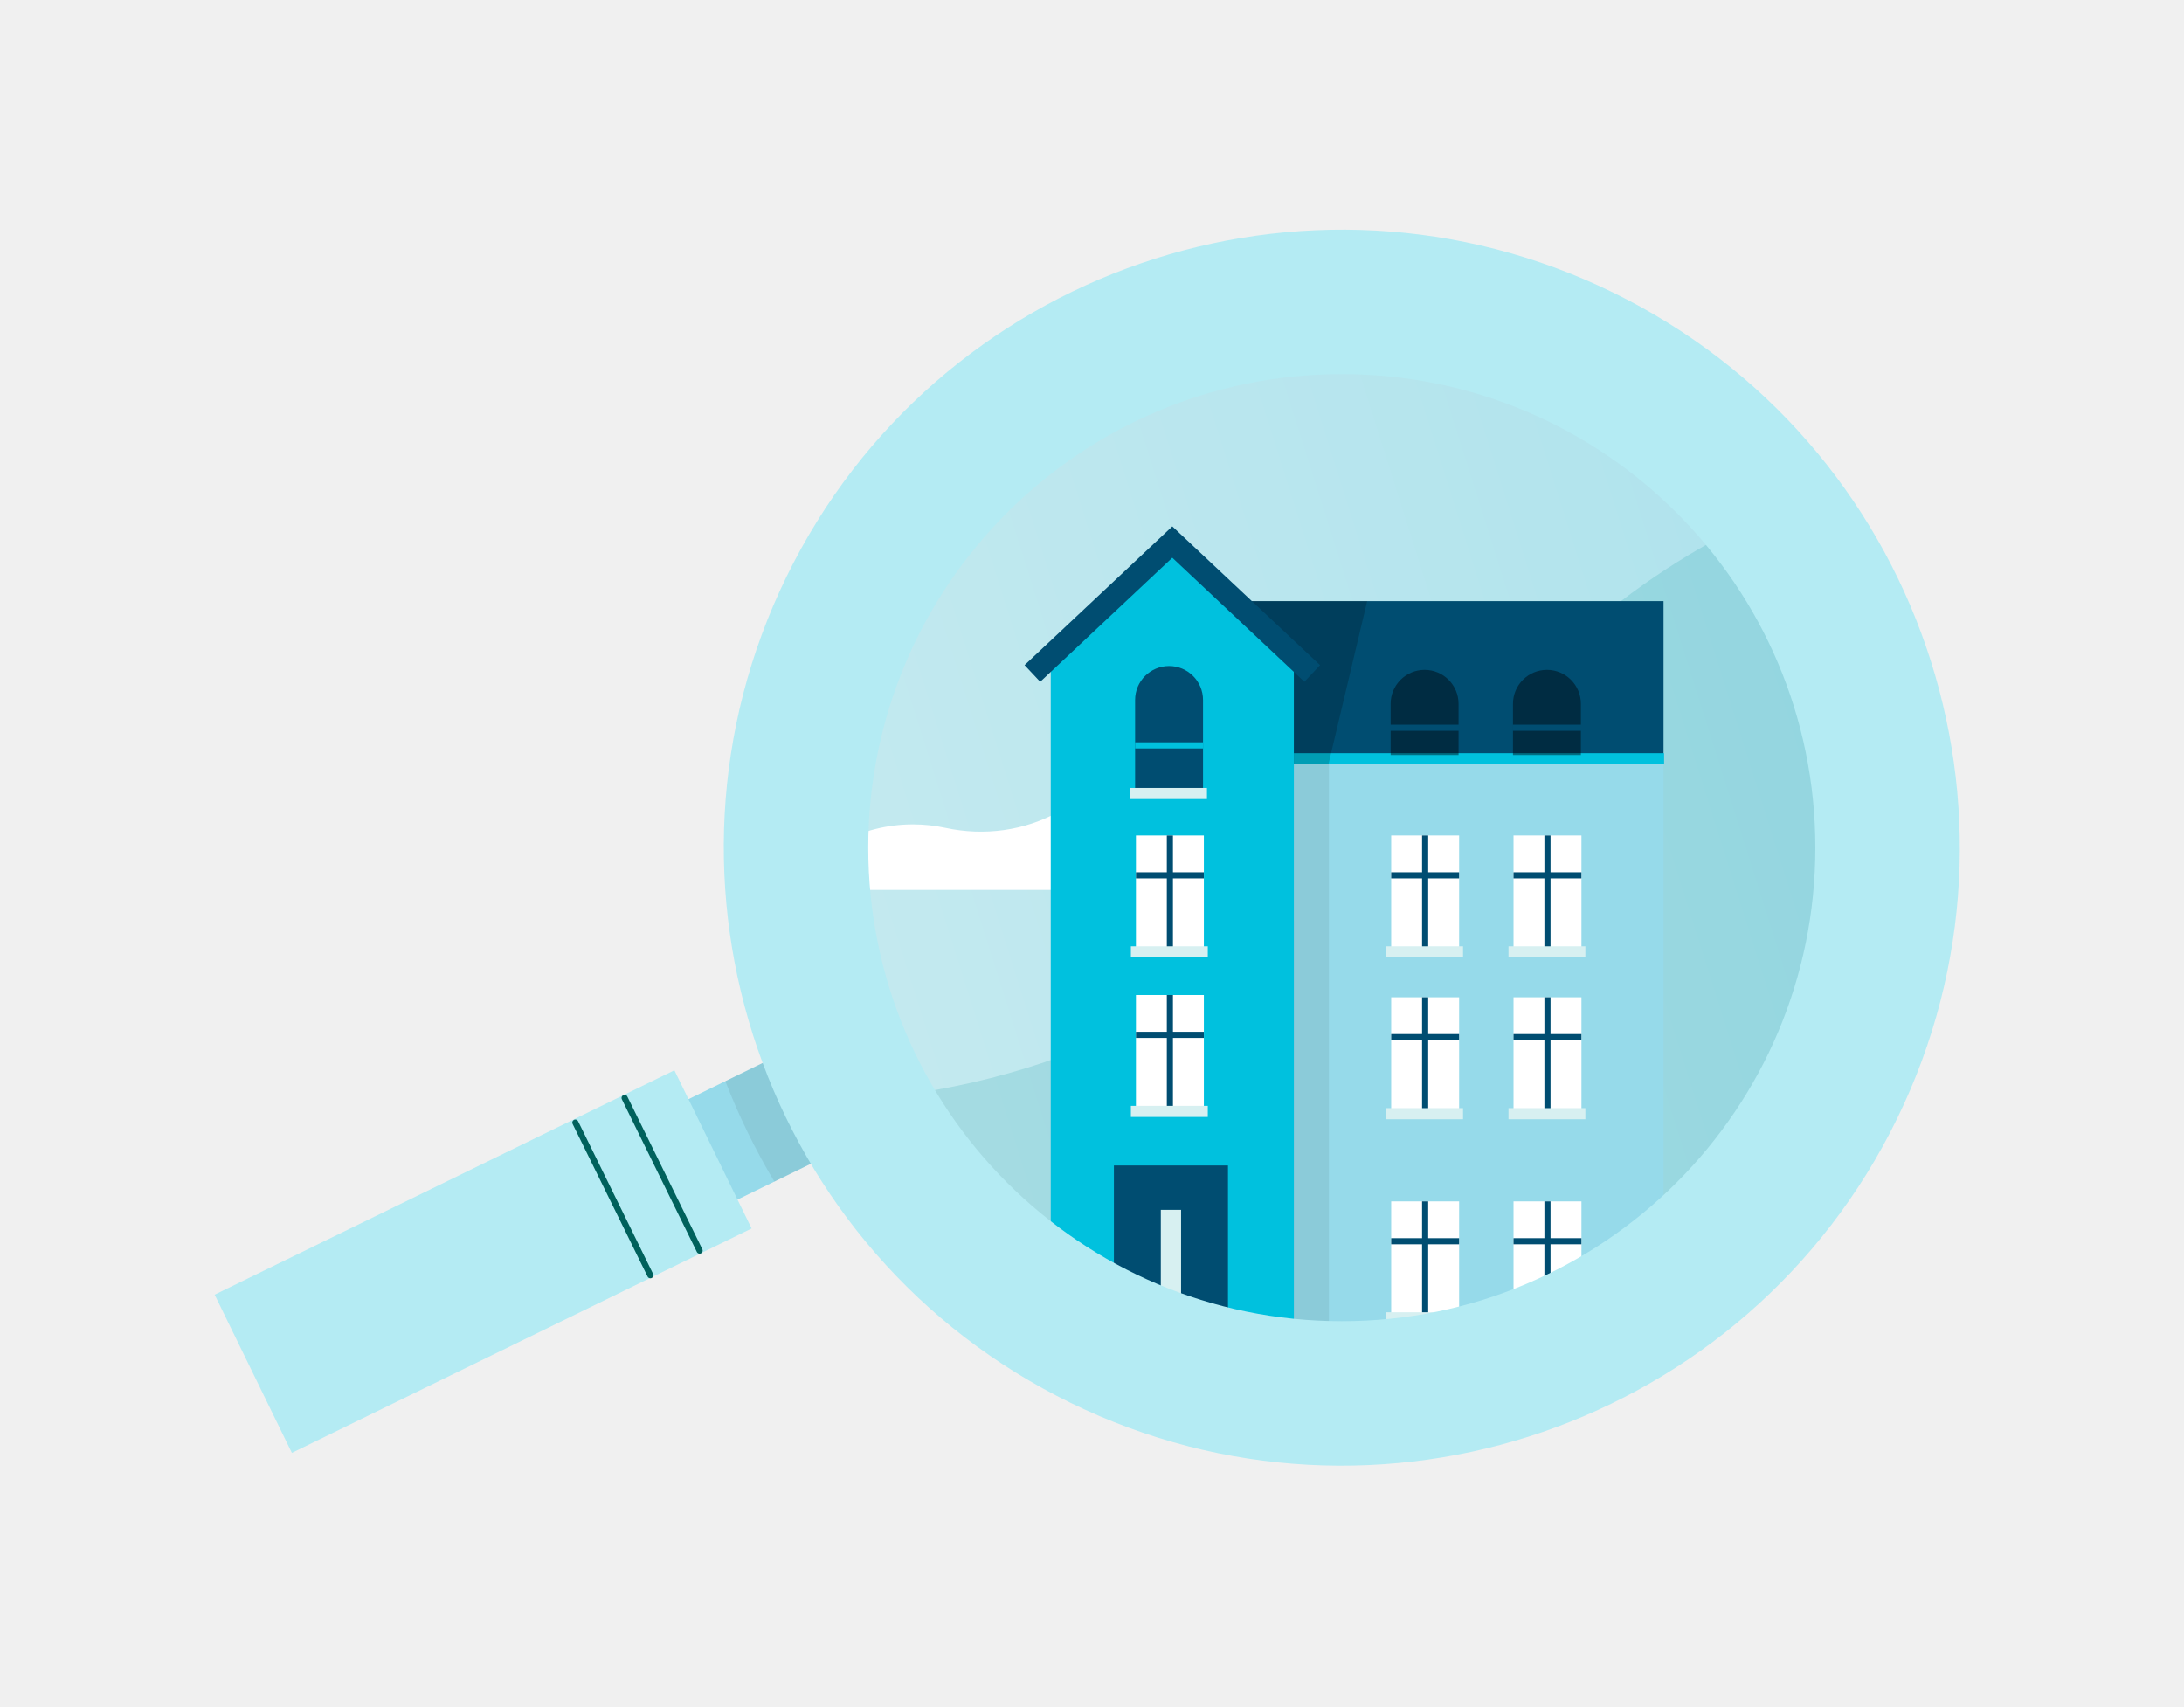
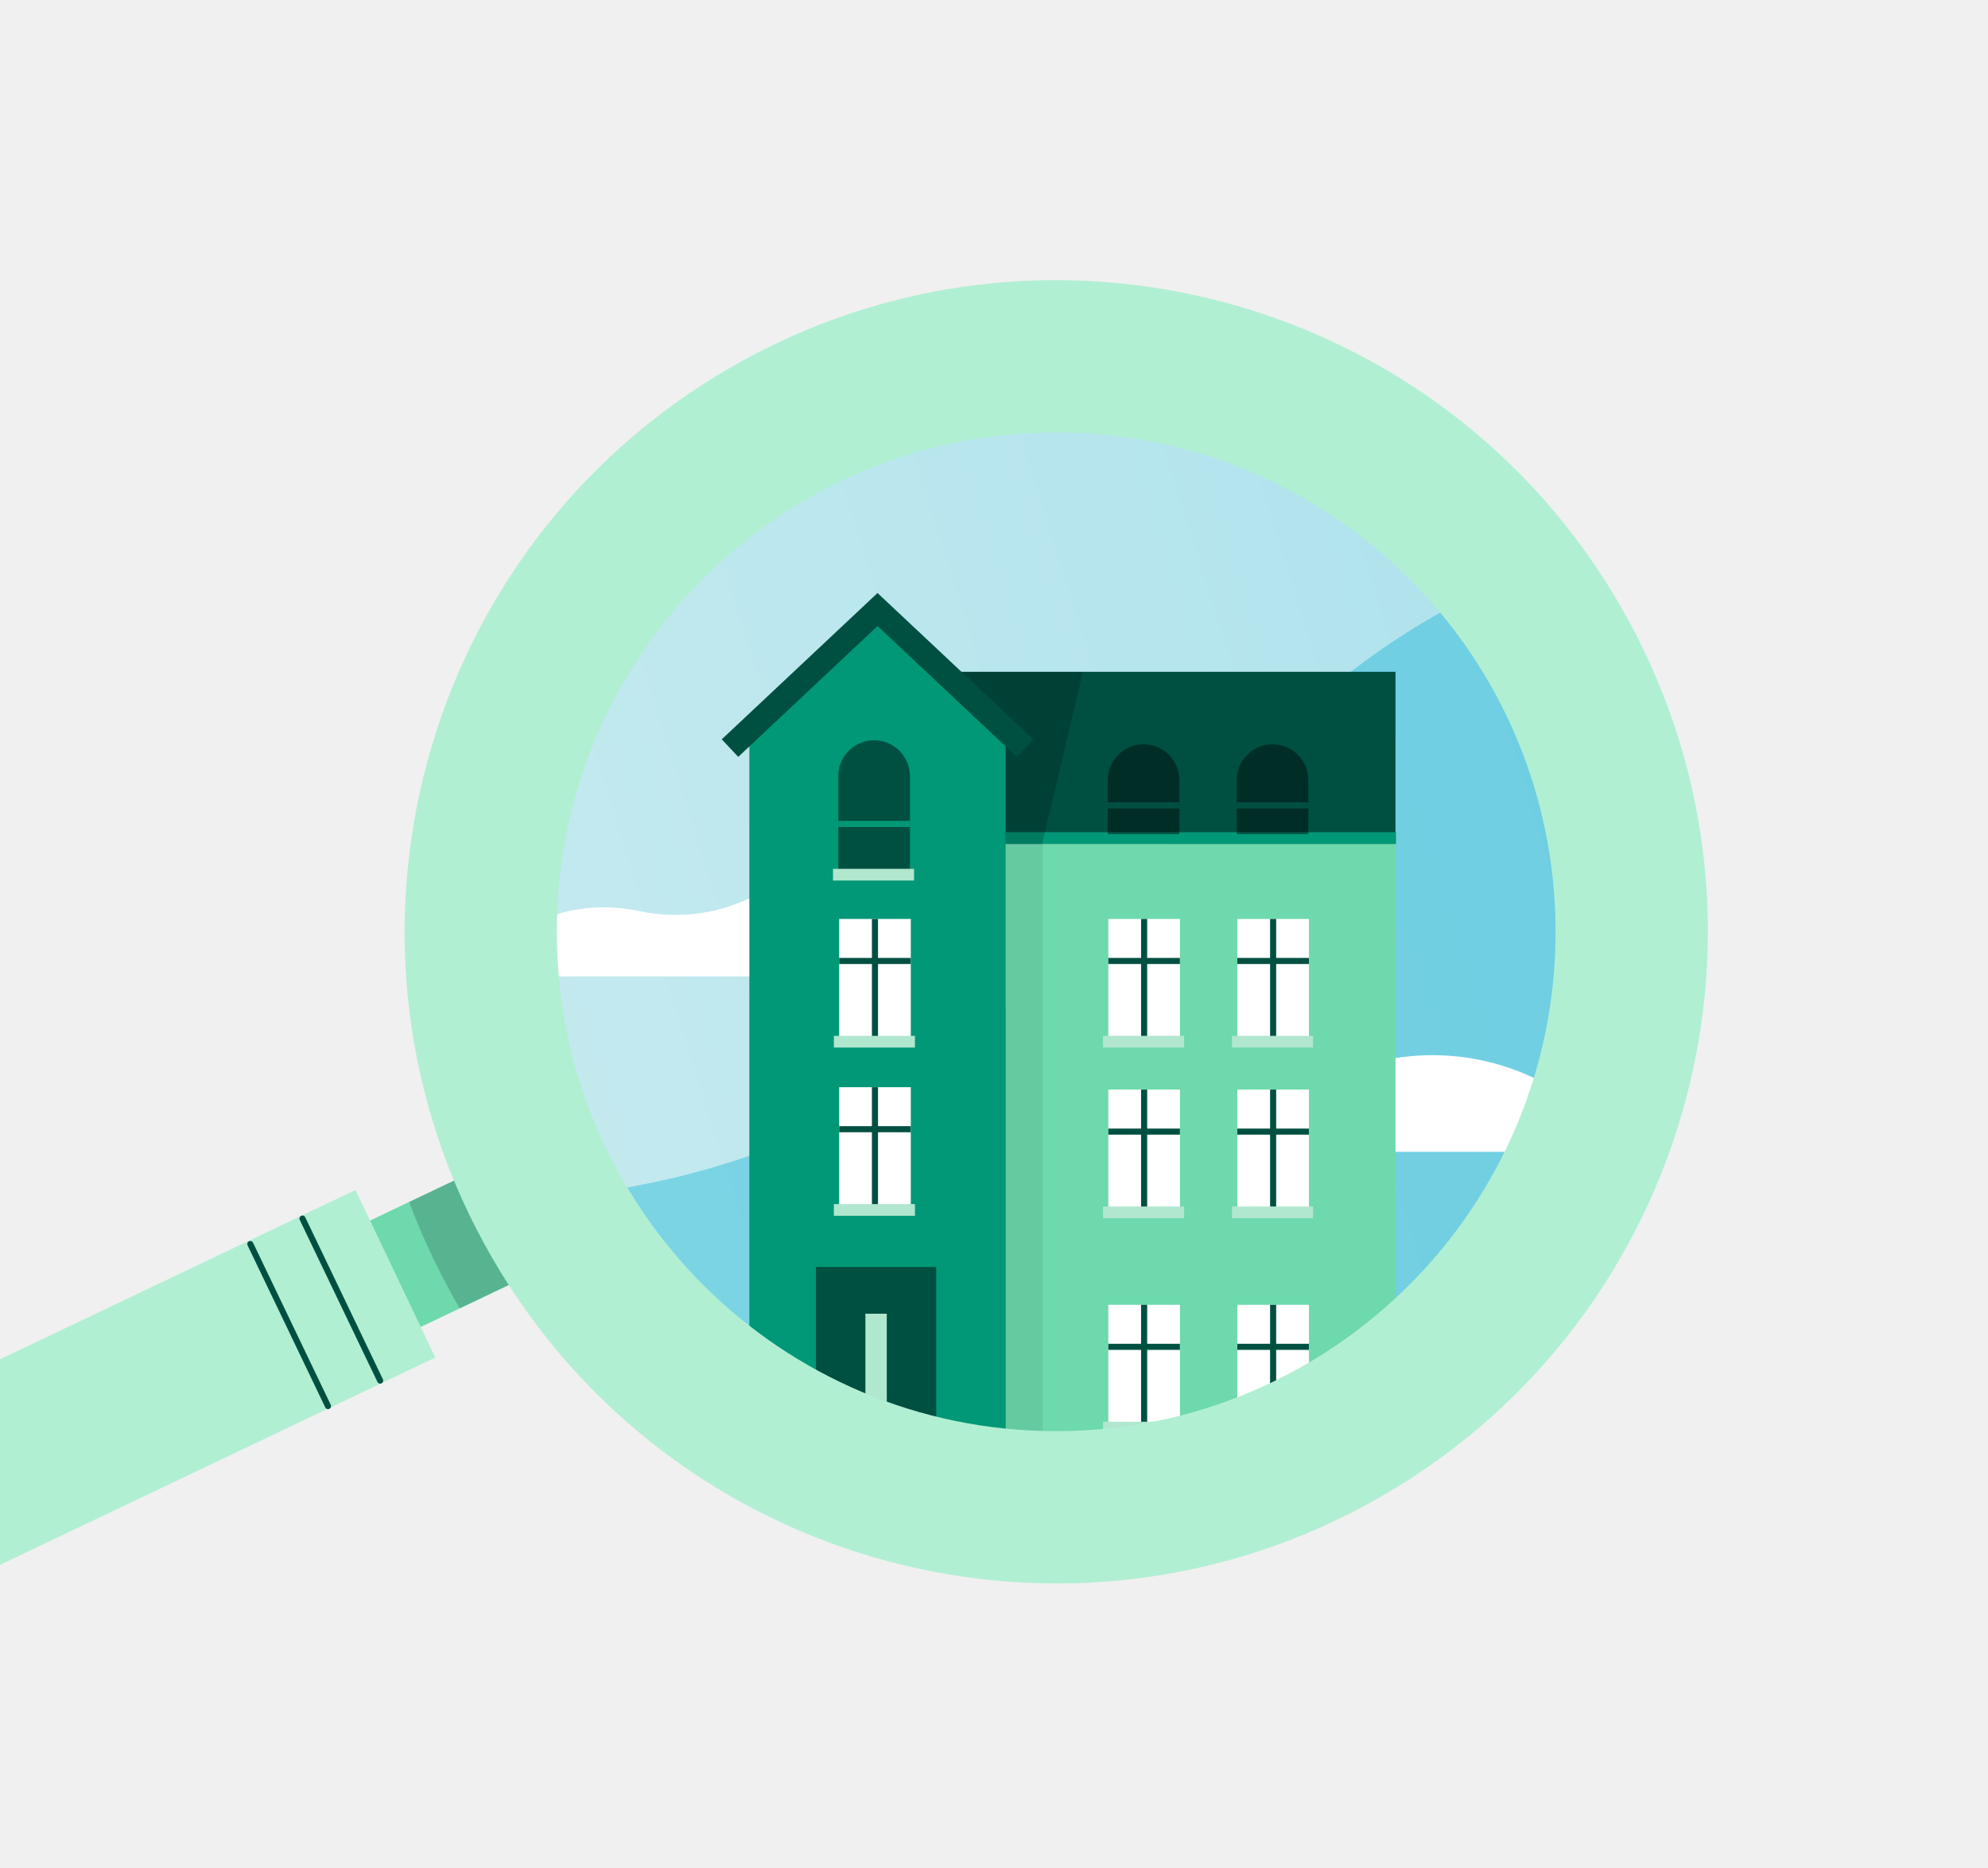
- <svg xmlns="http://www.w3.org/2000/svg" width="407" height="318" viewBox="0 0 407 318" fill="none">
-   <rect width="20.826" height="36.834" transform="matrix(-0.438626 -0.89867 -0.89867 0.438626 160.303 212.39)" fill="#96DAEA" />
-   <rect width="32.807" height="95.335" transform="matrix(-0.438626 -0.89867 -0.89867 0.438626 140.065 228.935)" fill="#B4EBF3" />
+ <svg xmlns="http://www.w3.org/2000/svg" width="364" height="342" viewBox="0 0 364 342" fill="none">
+   <rect width="21.577" height="38.162" transform="matrix(-0.429964 -0.902846 -0.902846 0.429964 100.839 231.617)" fill="#6ED9AC" />
+   <rect width="33.989" height="116.754" transform="matrix(-0.429964 -0.902846 -0.902846 0.429964 79.707 248.557)" fill="#B1EFD3" />
  <g style="mix-blend-mode:multiply">
-     <path fill-rule="evenodd" clip-rule="evenodd" d="M135.17 201.485C136.413 204.698 137.802 207.885 139.341 211.037C140.88 214.19 142.537 217.245 144.305 220.201L160.309 212.39L151.174 193.674L135.17 201.485Z" fill="#EDEDED" />
+     <path fill-rule="evenodd" clip-rule="evenodd" d="M74.904 220.07C76.159 223.411 77.567 226.726 79.129 230.008C80.692 233.289 82.379 236.471 84.181 239.551L100.839 231.618L91.562 212.137L74.904 220.07Z" fill="#CDD4D5" />
  </g>
-   <path d="M300.557 54.491C357.706 82.384 381.423 151.325 353.529 208.474C325.635 265.624 256.694 289.34 199.545 261.446C142.396 233.553 118.68 164.612 146.573 107.463C174.467 50.313 243.408 26.597 300.557 54.491Z" fill="#B4EBF3" />
-   <mask id="mask0_0_1" style="mask-type:alpha" maskUnits="userSpaceOnUse" x="161" y="69" width="178" height="178">
-     <circle cx="250.05" cy="157.967" r="88.247" fill="#D9D9D9" />
+   <line x1="0.557" y1="-0.557" x2="33.46" y2="-0.557" transform="matrix(-0.432289 -0.901735 -0.901735 0.432289 69.3467 253.518)" stroke="#005042" stroke-width="1.114" stroke-linecap="round" />
+   <line x1="0.557" y1="-0.557" x2="33.46" y2="-0.557" transform="matrix(-0.432289 -0.901735 -0.901735 0.432289 59.7949 258.186)" stroke="#005042" stroke-width="1.114" stroke-linecap="round" />
+   <circle cx="193.396" cy="170.605" r="119.295" transform="rotate(-30 193.396 170.605)" fill="#B1EFD3" />
+   <mask id="mask0_1904_20118" style="mask-type:alpha" maskUnits="userSpaceOnUse" x="101" y="79" width="184" height="184">
+     <circle cx="193.396" cy="170.605" r="91.427" fill="#D9D9D9" />
  </mask>
-   <g mask="url(#mask0_0_1)">
-     <rect width="461.337" height="199.913" transform="matrix(-1 0 0 1 354.827 61.7855)" fill="url(#paint0_linear_0_1)" />
+   <g mask="url(#mask0_1904_20118)">
+     <rect width="477.963" height="207.117" transform="matrix(-1 0 0 1 301.951 70.958)" fill="url(#paint0_linear_1904_20118)" />
    <g style="mix-blend-mode:multiply">
-       <path fill-rule="evenodd" clip-rule="evenodd" d="M354.829 87.252C329.45 93.032 306.03 106.004 287.538 124.919L250.259 163.047C223.867 190.041 187.709 205.258 149.957 205.258C109.168 205.258 70.399 223.012 43.752 253.894L37.018 261.698H354.829V87.252Z" fill="#D7F0F1" />
+       <path fill-rule="evenodd" clip-rule="evenodd" d="M301.951 97.342C275.658 103.331 251.394 116.77 232.235 136.366L193.614 175.869C166.27 203.835 128.809 219.6 89.697 219.6C47.438 219.6 7.271 237.994 -20.336 269.99L-27.312 278.075H301.951V97.342Z" fill="#A1E8F3" />
    </g>
-     <path fill-rule="evenodd" clip-rule="evenodd" d="M233.577 165.841H146.699C151.874 158.466 160.439 153.628 170.135 153.628C172.196 153.628 174.207 153.846 176.145 154.266C183.403 155.833 190.922 154.832 197.41 151.22C205.43 146.753 214.662 144.207 224.497 144.207C227.589 144.207 230.615 144.461 233.569 144.947V165.834L233.577 165.841Z" fill="white" />
-     <path d="M342.73 219.179C342.902 218.231 342.924 217.232 342.797 216.203C342.23 211.862 338.7 208.409 334.348 207.932C328.542 207.29 323.631 211.818 323.631 217.493C323.631 218.127 323.69 218.746 323.81 219.343C324.362 222.169 323.541 225.078 321.668 227.263C319.234 230.105 317.824 233.856 318.025 237.943C318.406 245.58 324.526 251.838 332.154 252.367C341.073 252.994 348.499 245.946 348.499 237.168C348.499 233.401 347.133 229.956 344.865 227.301C342.946 225.056 342.207 222.087 342.722 219.179H342.73Z" fill="#00C1DE" />
-     <path d="M333.252 228.106V261.697" stroke="#06262D" stroke-width="1.141" stroke-linejoin="round" />
-     <path d="M327.282 232.58L333.253 238.539" stroke="#06262D" stroke-width="1.141" stroke-linejoin="round" />
-     <path d="M333.356 243.626L340.103 236.884" stroke="#06262D" stroke-width="1.141" stroke-linejoin="round" />
+     <path fill-rule="evenodd" clip-rule="evenodd" d="M176.332 178.764H86.324C91.685 171.122 100.558 166.11 110.604 166.11C112.74 166.11 114.823 166.336 116.831 166.771C124.35 168.394 132.14 167.357 138.863 163.616C147.172 158.987 156.736 156.35 166.925 156.35C170.128 156.35 173.264 156.613 176.325 157.116V178.756L176.332 178.764Z" fill="white" />
+     <path fill-rule="evenodd" clip-rule="evenodd" d="M324.211 210.886C320.091 204.851 313.279 200.896 305.556 200.896C303.913 200.896 302.312 201.076 300.769 201.419C294.991 202.698 289.008 201.882 283.843 198.928C277.462 195.276 270.113 193.193 262.288 193.193C248.007 193.193 235.311 200.126 227.193 210.886H324.211Z" fill="white" />
+     <path d="M289.417 234.023C289.595 233.041 289.618 232.006 289.487 230.94C288.899 226.443 285.242 222.865 280.734 222.37C274.718 221.706 269.63 226.396 269.63 232.276C269.63 232.933 269.692 233.574 269.815 234.193C270.387 237.121 269.537 240.135 267.596 242.399C265.075 245.342 263.614 249.229 263.822 253.463C264.217 261.376 270.558 267.859 278.46 268.407C287.701 269.056 295.395 261.754 295.395 252.66C295.395 248.758 293.98 245.188 291.629 242.437C289.642 240.111 288.876 237.036 289.41 234.023H289.417Z" fill="#009877" />
+     <path d="M279.598 243.271V278.073" stroke="#06262D" stroke-width="1.114" stroke-linejoin="round" />
+     <path d="M273.411 247.908L279.597 254.082" stroke="#06262D" stroke-width="1.114" stroke-linejoin="round" />
+     <path d="M279.705 259.351L286.695 252.366" stroke="#06262D" stroke-width="1.114" stroke-linejoin="round" />
    <g style="mix-blend-mode:multiply" opacity="0.4">
-       <path d="M247.643 142.427H241.12V261.682H247.643V142.427Z" fill="#676C6E" />
+       <path d="M190.901 154.506H184.143V278.059H190.901V154.506Z" fill="#6A7D81" />
    </g>
-     <path d="M310.009 142.427H241.12V261.682H310.009V142.427Z" fill="#96DAEA" />
-     <path d="M271.915 155.695H259.256V176.64H271.915V155.695Z" fill="white" />
-     <path d="M259.255 163.121H271.906" stroke="#004D71" stroke-width="1.141" stroke-miterlimit="10" />
-     <path d="M265.58 155.695L265.58 176.64" stroke="#004D71" stroke-width="1.141" stroke-miterlimit="10" />
-     <path d="M272.645 176.355H258.315V178.423H272.645V176.355Z" fill="#D7F0F1" />
-     <path d="M271.915 185.852H259.256V206.797H271.915V185.852Z" fill="white" />
-     <path d="M259.255 193.277H271.906" stroke="#004D71" stroke-width="1.141" stroke-miterlimit="10" />
-     <path d="M265.58 185.852L265.58 206.797" stroke="#004D71" stroke-width="1.141" stroke-miterlimit="10" />
-     <path d="M272.645 206.512H258.315V208.58H272.645V206.512Z" fill="#D7F0F1" />
-     <path d="M294.711 155.695H282.053V176.64H294.711V155.695Z" fill="white" />
-     <path d="M294.711 185.852H282.053V206.797H294.711V185.852Z" fill="white" />
-     <path d="M282.053 163.121H294.704" stroke="#004D71" stroke-width="1.141" stroke-miterlimit="10" />
-     <path d="M282.053 193.277H294.704" stroke="#004D71" stroke-width="1.141" stroke-miterlimit="10" />
-     <path d="M288.379 155.695L288.379 176.64" stroke="#004D71" stroke-width="1.141" stroke-miterlimit="10" />
-     <path d="M288.379 185.852L288.379 206.797" stroke="#004D71" stroke-width="1.141" stroke-miterlimit="10" />
-     <path d="M295.444 176.355H281.114V178.423H295.444V176.355Z" fill="#D7F0F1" />
-     <path d="M295.444 206.512H281.114V208.58H295.444V206.512Z" fill="#D7F0F1" />
-     <path d="M310.007 112.021H226.959V142.427H310.007V112.021Z" fill="#004D71" />
-     <path d="M310.1 140.359H241.12V142.427H310.1V140.359Z" fill="#00C1DE" />
+     <path d="M255.514 154.506H184.143V278.059H255.514V154.506Z" fill="#6ED9AC" />
+     <path d="M216.048 168.251H202.934V189.951H216.048V168.251Z" fill="white" />
+     <path d="M202.934 175.944H216.041" stroke="#005042" stroke-width="1.114" stroke-miterlimit="10" />
+     <path d="M209.487 168.251L209.487 189.951" stroke="#005042" stroke-width="1.114" stroke-miterlimit="10" />
+     <path d="M216.806 189.655H201.959V191.798H216.806V189.655Z" fill="#B1E6CF" />
+     <path d="M216.048 199.495H202.934V221.195H216.048V199.495Z" fill="white" />
+     <path d="M202.934 207.188H216.041" stroke="#005042" stroke-width="1.114" stroke-miterlimit="10" />
+     <path d="M209.487 199.495L209.487 221.195" stroke="#005042" stroke-width="1.114" stroke-miterlimit="10" />
+     <path d="M216.806 220.899H201.959V223.043H216.806V220.899Z" fill="#B1E6CF" />
+     <path d="M239.668 168.252H226.554V189.952H239.668V168.252Z" fill="white" />
+     <path d="M239.668 199.495H226.554V221.195H239.668V199.495Z" fill="white" />
+     <path d="M226.554 175.945H239.661" stroke="#005042" stroke-width="1.114" stroke-miterlimit="10" />
+     <path d="M226.554 207.188H239.661" stroke="#005042" stroke-width="1.114" stroke-miterlimit="10" />
+     <path d="M233.107 168.252L233.107 189.952" stroke="#005042" stroke-width="1.114" stroke-miterlimit="10" />
+     <path d="M233.107 199.495L233.107 221.195" stroke="#005042" stroke-width="1.114" stroke-miterlimit="10" />
+     <path d="M240.426 189.656H225.579V191.799H240.426V189.656Z" fill="#B1E6CF" />
+     <path d="M240.426 220.899H225.579V223.043H240.426V220.899Z" fill="#B1E6CF" />
+     <path d="M255.514 123.004H169.474V154.506H255.514V123.004Z" fill="#005042" />
+     <path d="M255.609 152.362H184.143V154.505H255.609V152.362Z" fill="#009877" />
    <g style="mix-blend-mode:multiply" opacity="0.4">
-       <path d="M247.643 142.427H241.12V261.682H247.643V142.427Z" fill="#CFD2D3" />
+       <path d="M190.901 154.506H184.143V278.059H190.901V154.506Z" fill="#CDD4D5" />
    </g>
    <g style="mix-blend-mode:multiply" opacity="0.4">
-       <path d="M247.564 142.427H228.293V112.021H254.78L247.564 142.427Z" fill="#878787" />
+       <path d="M190.823 154.506H170.857V123.004H198.298L190.823 154.506Z" fill="#878787" />
    </g>
-     <path d="M241.117 261.682H195.813V122.475L218.465 101.204L241.117 122.475V261.682Z" fill="#00C1DE" />
-     <path d="M224.346 155.695H211.688V176.64H224.346V155.695Z" fill="white" />
-     <path d="M224.346 185.427H211.688V206.372H224.346V185.427Z" fill="white" />
-     <path d="M211.688 163.121H224.339" stroke="#004D71" stroke-width="1.141" stroke-miterlimit="10" />
-     <path d="M211.688 192.852H224.339" stroke="#004D71" stroke-width="1.141" stroke-miterlimit="10" />
-     <path d="M218.014 155.695L218.014 176.64" stroke="#004D71" stroke-width="1.141" stroke-miterlimit="10" />
-     <path d="M218.014 185.427L218.014 206.372" stroke="#004D71" stroke-width="1.141" stroke-miterlimit="10" />
-     <path d="M225.079 176.355H210.748V178.423H225.079V176.355Z" fill="#D7F0F1" />
-     <path d="M225.079 206.087H210.748V208.155H225.079V206.087Z" fill="#D7F0F1" />
-     <path d="M228.84 217.197H207.582V257.62H228.84V217.197Z" fill="#004D71" />
-     <path d="M220.099 225.463H216.323V242.766H220.099V225.463Z" fill="#D7F0F1" />
-     <path d="M243.08 127.055L218.465 103.934L193.85 127.055L190.932 123.952L218.465 98.095L245.999 123.952L243.08 127.055Z" fill="#004D71" />
-     <path d="M224.19 147.124V130.444C224.19 126.949 221.356 124.115 217.861 124.115C214.365 124.115 211.532 126.949 211.532 130.444V147.124H224.19Z" fill="#004D71" />
-     <path d="M211.532 138.905H224.183" stroke="#00C1DE" stroke-width="1.141" stroke-miterlimit="10" />
-     <path d="M224.923 146.839H210.592V148.907H224.923V146.839Z" fill="#D7F0F1" />
+     <path d="M184.143 278.058H137.206V133.834L160.675 111.797L184.143 133.834V278.058Z" fill="#009877" />
+     <path d="M166.768 168.251H153.653V189.951H166.768V168.251Z" fill="white" />
+     <path d="M166.768 199.055H153.653V220.755H166.768V199.055Z" fill="white" />
+     <path d="M153.653 175.945H166.76" stroke="#005042" stroke-width="1.114" stroke-miterlimit="10" />
+     <path d="M153.653 206.748H166.76" stroke="#005042" stroke-width="1.114" stroke-miterlimit="10" />
+     <path d="M160.205 168.252L160.205 189.952" stroke="#005042" stroke-width="1.114" stroke-miterlimit="10" />
+     <path d="M160.205 199.055L160.205 220.755" stroke="#005042" stroke-width="1.114" stroke-miterlimit="10" />
+     <path d="M167.526 189.656H152.679V191.799H167.526V189.656Z" fill="#B1E6CF" />
+     <path d="M167.526 220.459H152.679V222.602H167.526V220.459Z" fill="#B1E6CF" />
+     <path d="M171.423 231.97H149.399V273.85H171.423V231.97Z" fill="#005042" />
+     <path d="M162.368 240.533H158.455V258.46H162.368V240.533Z" fill="#B1E6CF" />
+     <path d="M186.177 138.579L160.675 114.625L135.173 138.579L132.149 135.364L160.675 108.575L189.201 135.364L186.177 138.579Z" fill="#005042" />
+     <path d="M166.606 159.372V142.091C166.606 138.47 163.67 135.534 160.048 135.534C156.427 135.534 153.491 138.47 153.491 142.091V159.372H166.606Z" fill="#005042" />
+     <path d="M153.491 150.856H166.598" stroke="#009877" stroke-width="1.114" stroke-miterlimit="10" />
+     <path d="M167.363 159.076H152.517V161.219H167.363V159.076Z" fill="#B1E6CF" />
    <g style="mix-blend-mode:multiply" opacity="0.5">
-       <path d="M271.809 140.704V131.158C271.809 127.662 268.975 124.828 265.48 124.828C261.984 124.828 259.151 127.662 259.151 131.158V140.704H271.809Z" fill="#06262D" />
+       <path d="M215.94 152.72V142.83C215.94 139.208 213.004 136.272 209.382 136.272C205.761 136.272 202.825 139.208 202.825 142.83V152.72H215.94Z" fill="#06262D" />
    </g>
    <g style="mix-blend-mode:multiply" opacity="0.5">
-       <path d="M294.608 140.704V131.158C294.608 127.662 291.774 124.828 288.279 124.828C284.783 124.828 281.95 127.662 281.95 131.158V140.704H294.608Z" fill="#06262D" />
+       <path d="M239.56 152.72V142.83C239.56 139.208 236.624 136.272 233.003 136.272C229.381 136.272 226.445 139.208 226.445 142.83V152.72H239.56Z" fill="#06262D" />
    </g>
-     <path d="M258.315 135.619L272.036 135.619" stroke="#004D71" stroke-width="1.141" stroke-miterlimit="10" />
-     <path d="M281.856 135.619H295.444" stroke="#004D71" stroke-width="1.141" stroke-miterlimit="10" />
-     <path d="M271.915 223.886H259.256V244.831H271.915V223.886Z" fill="white" />
-     <path d="M259.255 231.312H271.906" stroke="#004D71" stroke-width="1.141" stroke-miterlimit="10" />
-     <path d="M265.58 223.886L265.58 244.831" stroke="#004D71" stroke-width="1.141" stroke-miterlimit="10" />
-     <path d="M272.645 244.546H258.315V246.614H272.645V244.546Z" fill="#D7F0F1" />
-     <path d="M294.711 223.886H282.053V244.831H294.711V223.886Z" fill="white" />
-     <path d="M282.053 231.311H294.704" stroke="#004D71" stroke-width="1.141" stroke-miterlimit="10" />
-     <path d="M288.379 223.885L288.379 244.831" stroke="#004D71" stroke-width="1.141" stroke-miterlimit="10" />
-     <path d="M295.444 244.546H281.114V246.615H295.444V244.546Z" fill="#D7F0F1" />
+     <path d="M201.959 147.452L216.174 147.452" stroke="#005042" stroke-width="1.114" stroke-miterlimit="10" />
+     <path d="M226.349 147.452H240.427" stroke="#005042" stroke-width="1.114" stroke-miterlimit="10" />
+     <path d="M216.048 238.899H202.934V260.599H216.048V238.899Z" fill="white" />
+     <path d="M202.934 246.593H216.041" stroke="#005042" stroke-width="1.114" stroke-miterlimit="10" />
+     <path d="M209.487 238.899L209.487 260.6" stroke="#005042" stroke-width="1.114" stroke-miterlimit="10" />
+     <path d="M216.806 260.304H201.959V262.447H216.806V260.304Z" fill="#B1E6CF" />
+     <path d="M239.668 238.899H226.554V260.599H239.668V238.899Z" fill="white" />
+     <path d="M226.554 246.593H239.661" stroke="#005042" stroke-width="1.114" stroke-miterlimit="10" />
+     <path d="M233.107 238.899L233.107 260.6" stroke="#005042" stroke-width="1.114" stroke-miterlimit="10" />
+     <path d="M240.426 260.304H225.579V262.447H240.426V260.304Z" fill="#B1E6CF" />
  </g>
-   <line x1="0.57" y1="-0.57" x2="32.264" y2="-0.57" transform="matrix(-0.44094 -0.897537 -0.897537 0.44094 130.114 233.819)" stroke="#00615C" stroke-width="1.141" stroke-linecap="round" />
-   <line x1="0.57" y1="-0.57" x2="32.264" y2="-0.57" transform="matrix(-0.44094 -0.897537 -0.897537 0.44094 120.936 238.414)" stroke="#00615C" stroke-width="1.141" stroke-linecap="round" />
  <defs>
-     <linearGradient id="paint0_linear_0_1" x1="-266.871" y1="150.659" x2="404.944" y2="362.755" gradientUnits="userSpaceOnUse">
+     <linearGradient id="paint0_linear_1904_20118" x1="-276.488" y1="156.088" x2="419.537" y2="375.828" gradientUnits="userSpaceOnUse">
      <stop stop-color="#96DAEA" />
      <stop offset="0.875" stop-color="#D7F0F1" />
    </linearGradient>
  </defs>
</svg>
